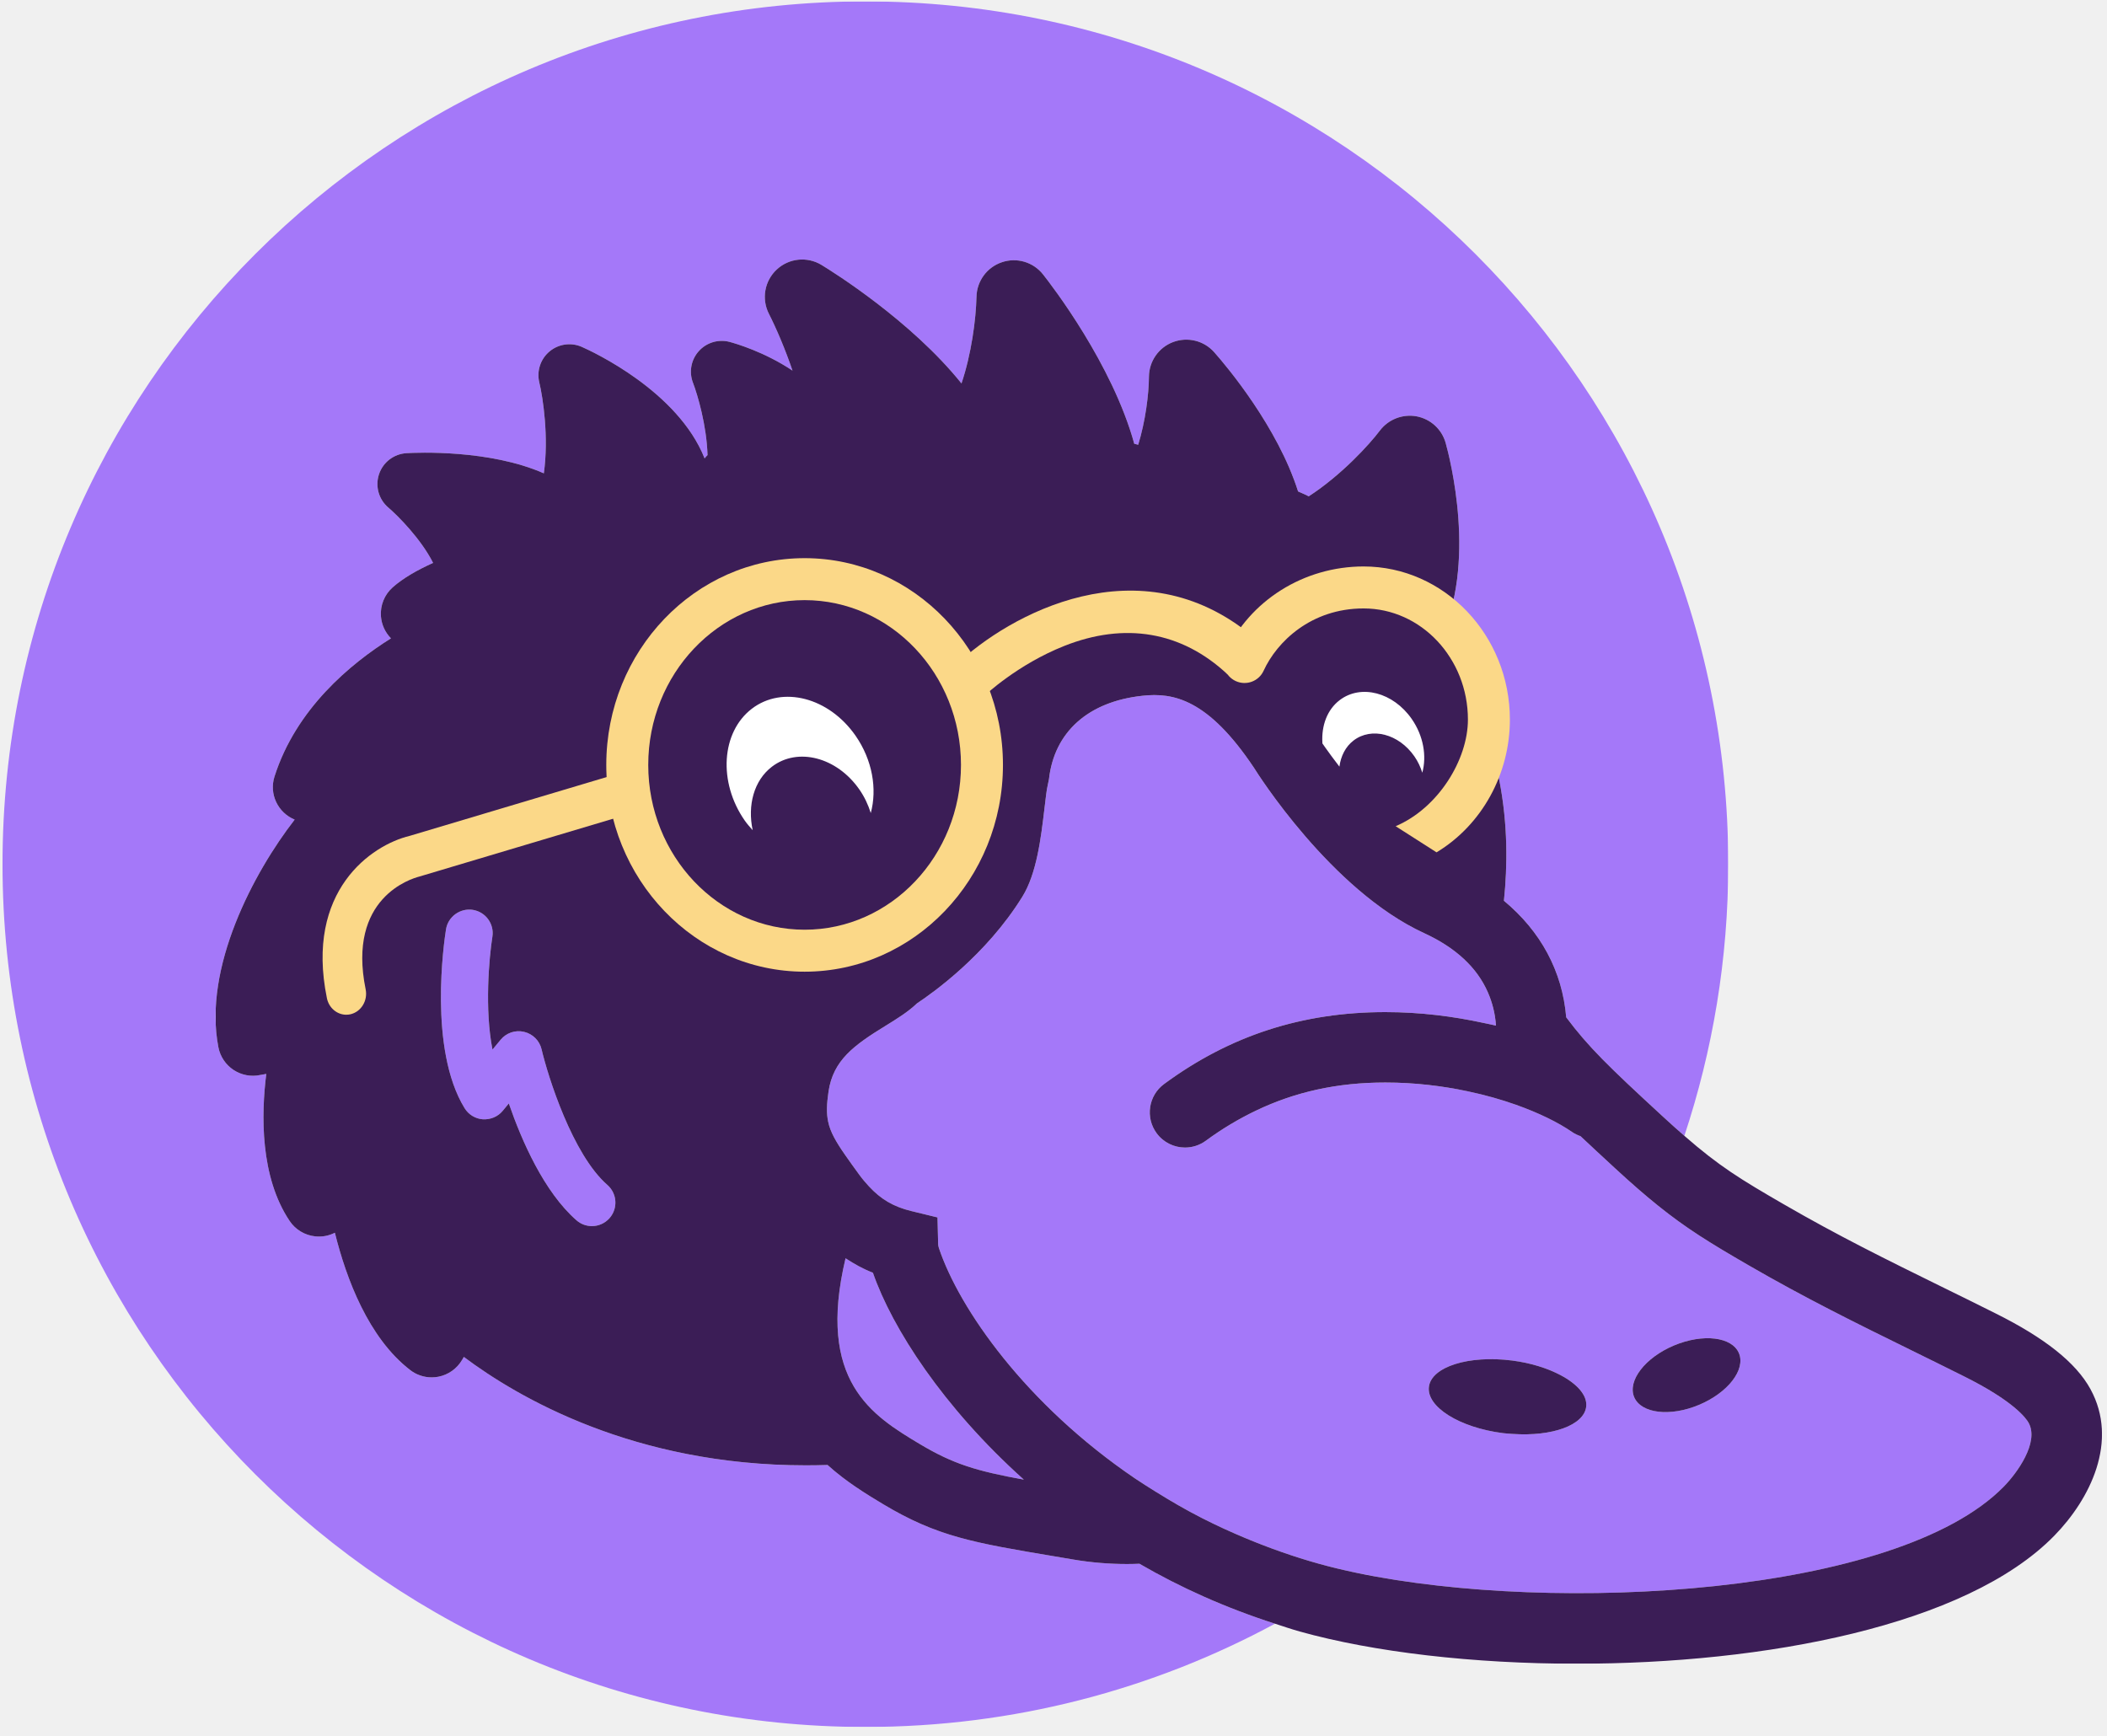
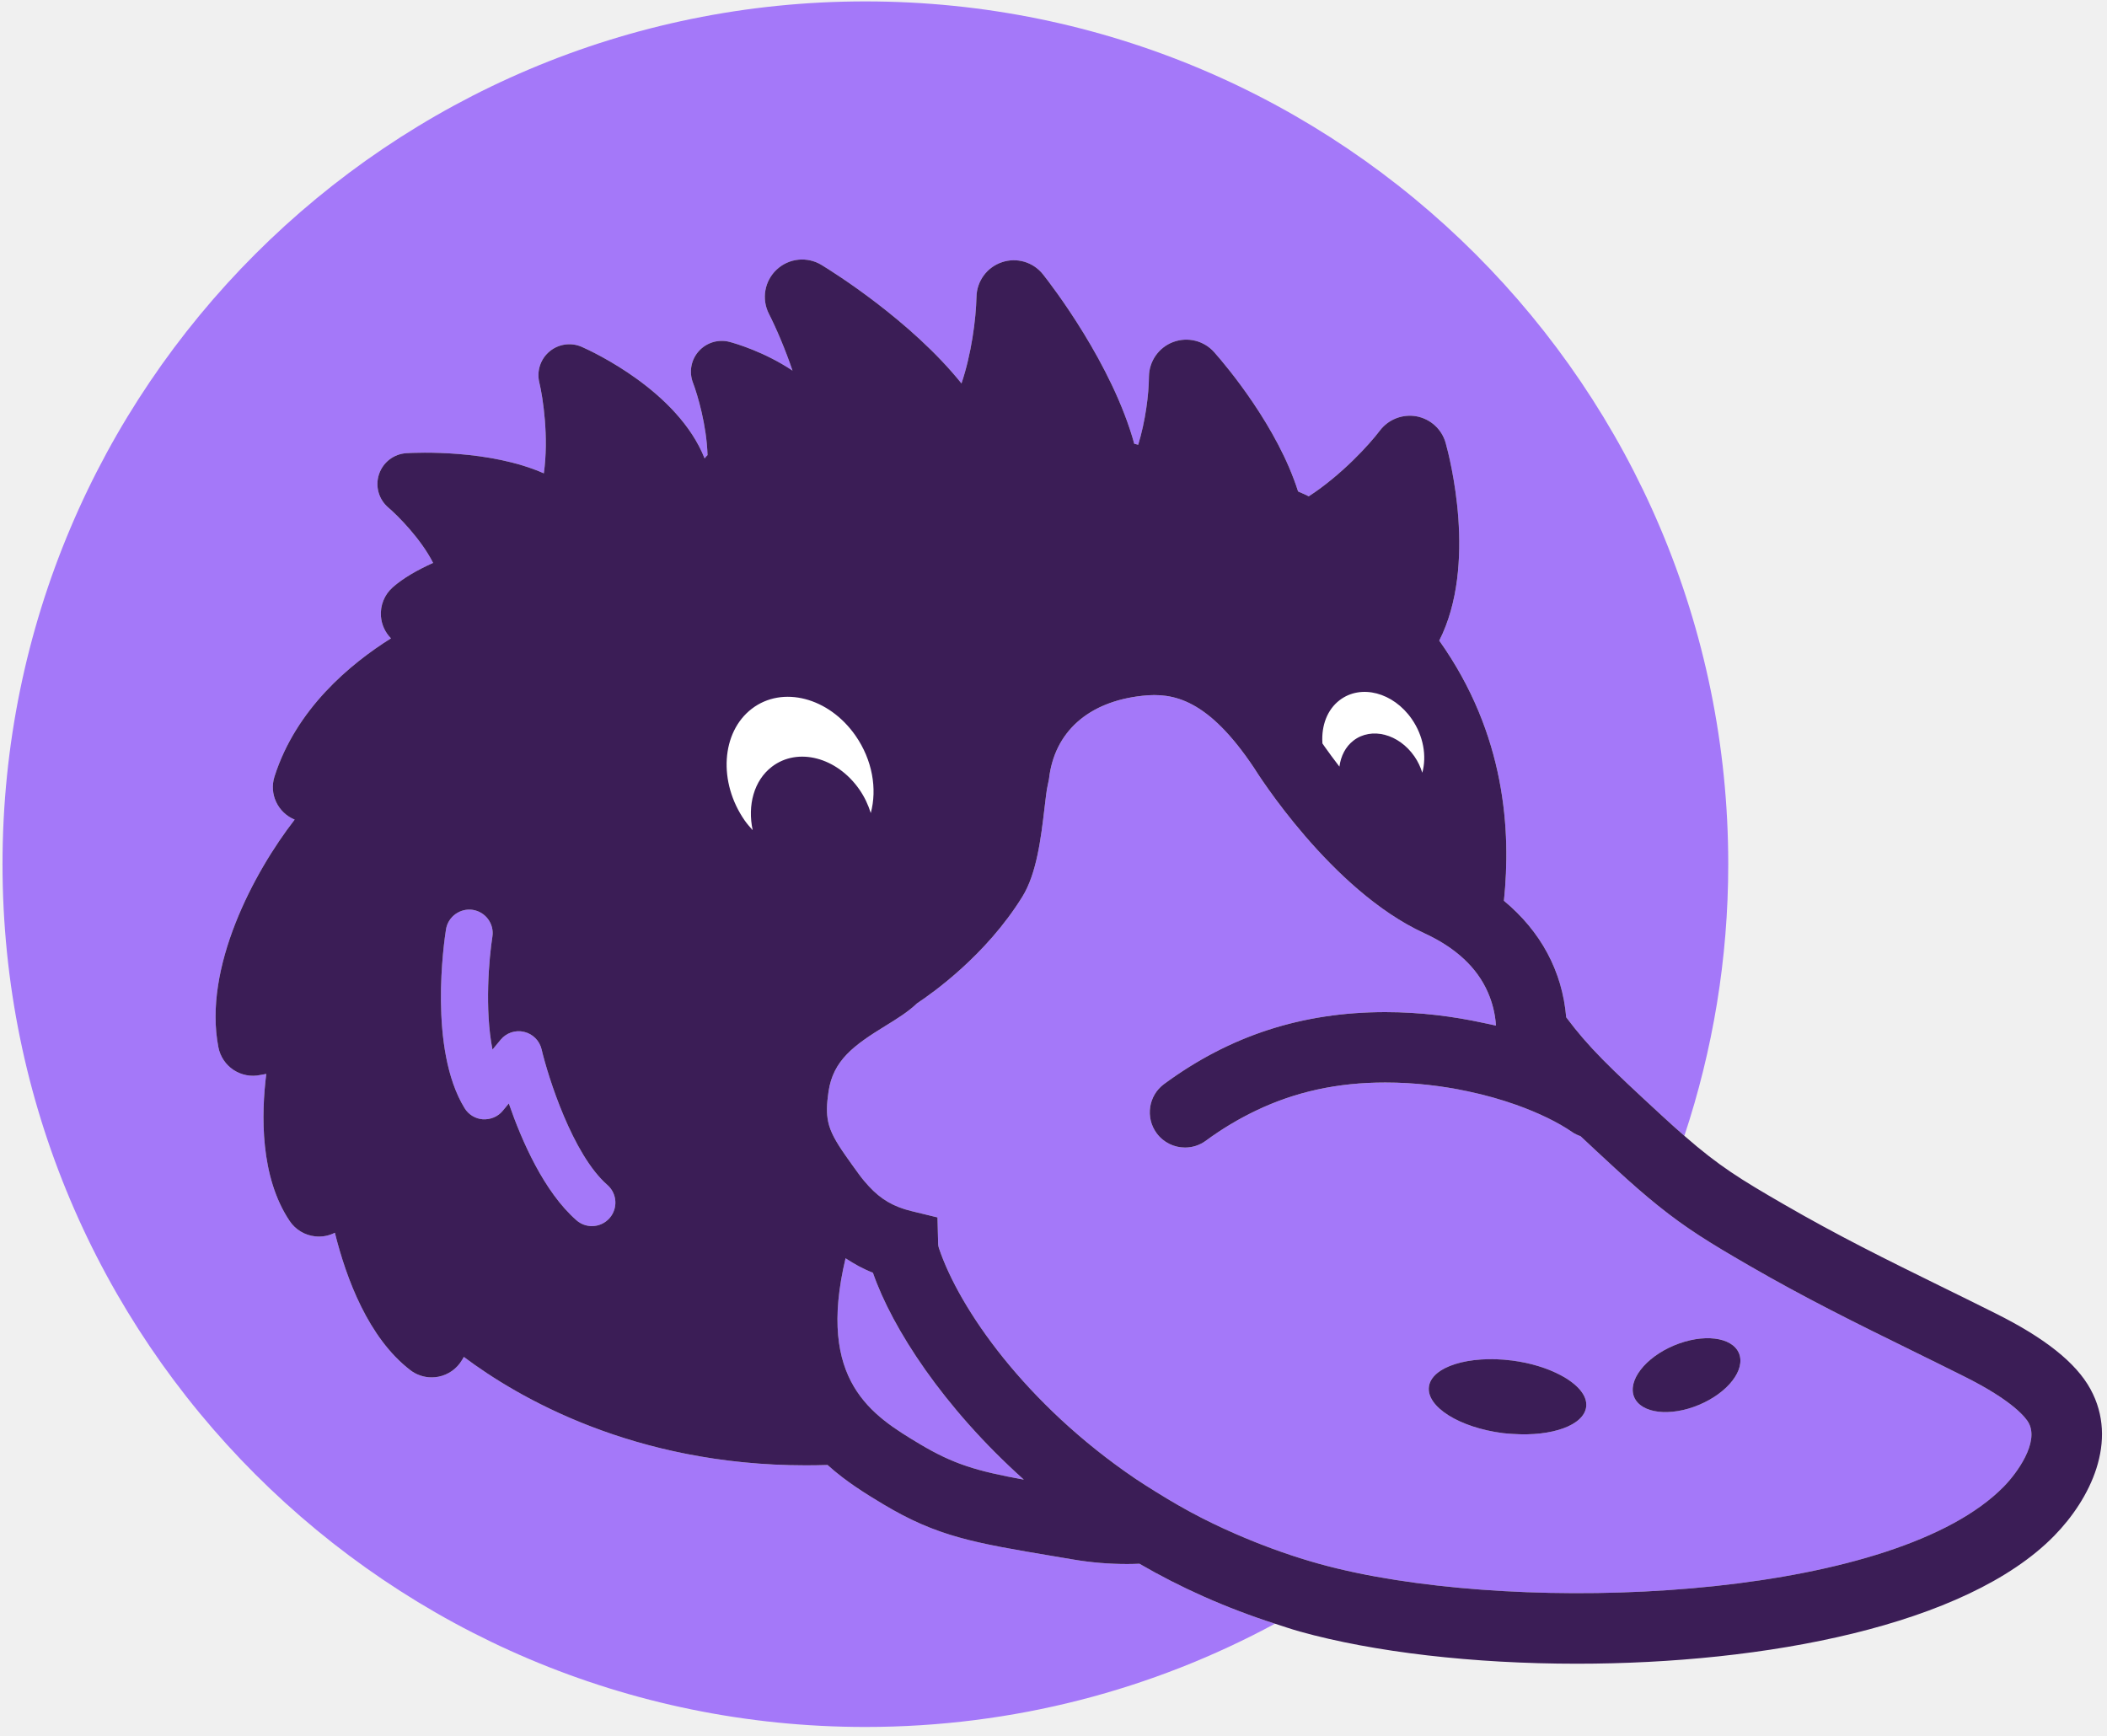
- <svg xmlns="http://www.w3.org/2000/svg" xmlns:xlink="http://www.w3.org/1999/xlink" width="210px" height="173px" viewBox="0 0 210 173" version="1.1">
-   <defs>
-     <polygon id="path-1" points="0 0 172 0 172 172 0 172" />
-     <polygon id="path-3" points="7.43182264e-15 0 188.016 0 188.016 139.967 7.43182264e-15 139.967" />
-   </defs>
-   <g id="Page-1" stroke="none" stroke-width="1" fill="none" fill-rule="evenodd">
-     <g id="UI-Kit" transform="translate(-54, -80)">
-       <g id="Group-27-Copy-4" transform="translate(54.25043, 80.13947)">
-         <path d="M158.999,82.24 C158.999,103.536 136.333,120.798 108.371,120.798 C80.411,120.798 57.746,103.536 57.746,82.24 C57.746,60.945 80.411,43.683 108.371,43.683 C136.333,43.683 158.999,60.945 158.999,82.24" id="Fill-1" fill="#FFFFFF" />
-         <g id="Group-5">
-           <mask id="mask-2" fill="white">
-             <use xlink:href="#path-1" />
-           </mask>
-           <g id="Clip-4" />
-           <path d="M112.097,155.759 C110.329,155.759 108.524,155.614 106.721,155.309 L104.851,154.993 C96.833,153.648 93.174,153.035 87.779,149.797 C86.135,148.81 84.116,147.592 82.225,145.883 C82.21,145.883 82.196,145.887 82.179,145.889 C81.461,145.91 80.748,145.923 80.049,145.923 C62.894,145.923 51.322,139.122 45.981,135.114 C45.923,135.212 45.862,135.315 45.806,135.409 C45.299,136.283 44.44,136.894 43.448,137.089 C43.222,137.135 42.996,137.154 42.772,137.154 C42.002,137.154 41.247,136.903 40.628,136.424 C36.472,133.219 34.265,127.318 33.125,122.736 C32.528,123.044 31.838,123.174 31.165,123.098 C30.127,122.99 29.194,122.427 28.615,121.561 C25.667,117.155 25.78,110.968 26.288,106.905 C26.079,106.937 25.88,106.974 25.701,107.012 C24.782,107.213 23.818,107.029 23.029,106.51 C22.245,105.991 21.697,105.177 21.519,104.251 C19.975,96.327 25.042,86.804 29.119,81.558 C27.449,80.868 26.55,79.014 27.11,77.263 C29.261,70.523 34.643,66.045 38.716,63.488 C38.141,62.903 37.779,62.129 37.716,61.294 C37.637,60.2 38.068,59.133 38.89,58.405 C39.932,57.483 41.341,56.679 42.915,55.968 C41.716,53.587 39.404,51.266 38.45,50.452 C37.495,49.638 37.128,48.322 37.528,47.128 C37.925,45.935 39.007,45.105 40.262,45.032 C41.291,44.967 48.535,44.651 53.951,47.04 C54.457,43.45 53.874,39.541 53.499,37.978 C53.225,36.842 53.619,35.643 54.518,34.892 C55.413,34.141 56.664,33.966 57.731,34.434 C58.834,34.922 67.316,38.85 69.977,45.548 C70.067,45.431 70.165,45.325 70.27,45.222 C70.178,42.266 69.276,39.214 68.816,38.013 C68.402,36.938 68.626,35.719 69.393,34.863 C70.163,34.003 71.347,33.648 72.462,33.939 C73.021,34.087 75.926,34.922 78.738,36.802 C78.008,34.662 77.127,32.6 76.385,31.135 C75.629,29.654 75.951,27.851 77.171,26.724 C78.389,25.59 80.204,25.406 81.629,26.27 C82.744,26.947 90.553,31.828 95.577,38.08 C96.561,35.177 97.021,31.717 97.073,29.439 C97.111,27.872 98.123,26.494 99.611,25.998 C101.087,25.494 102.732,25.981 103.706,27.211 C104.598,28.336 110.618,36.173 112.798,44.09 C112.93,44.128 113.061,44.153 113.193,44.191 C113.911,41.85 114.249,39.191 114.262,37.409 C114.275,35.869 115.235,34.495 116.674,33.953 C118.122,33.413 119.743,33.813 120.764,34.966 C122.073,36.443 127.094,42.444 129.127,48.845 C129.476,49.013 129.855,49.144 130.183,49.335 C133.474,47.199 136.229,44.17 137.281,42.777 C138.134,41.649 139.561,41.107 140.94,41.36 C142.331,41.624 143.45,42.647 143.833,44.007 C144.228,45.408 147.027,56.175 143.199,63.716 C149.841,73.069 150.355,82.761 149.642,89.645 C153.296,92.674 155.459,96.642 155.851,101.261 C158.057,104.213 160.02,106.125 165.528,111.196 C166.295,111.905 166.975,112.511 167.626,113.078 C170.45,104.56 172,95.465 172,85.999 C172,38.503 133.497,0 86.001,0 C38.503,0 -0,38.503 -0,85.999 C-0,133.497 38.503,172 86.001,172 C100.776,172 114.68,168.27 126.826,161.706 C121.899,160.127 117.381,158.091 113.317,155.729 C112.911,155.746 112.507,155.759 112.097,155.759" id="Fill-3" fill="#A478F9" mask="url(#mask-2)" />
+ <svg xmlns="http://www.w3.org/2000/svg" width="100%" height="100%" viewBox="0 0 875 721" version="1.1" xml:space="preserve" style="fill-rule:evenodd;clip-rule:evenodd;stroke-linejoin:round;stroke-miterlimit:2;">
+   <g transform="matrix(4.16667,0,0,4.16667,437.5,360.417)">
+     <g id="logo-icon.svg" transform="matrix(1,0,0,1,-105,-86.5)">
+       <g transform="matrix(1,0,0,1,0.25043,0.139465)">
+         <g id="Page-1">
+           <g id="UI-Kit">
+             <g id="Group-27-Copy-4">
+               <path id="Fill-1" d="M158.999,82.24C158.999,103.536 136.333,120.798 108.371,120.798C80.411,120.798 57.746,103.536 57.746,82.24C57.746,60.945 80.411,43.683 108.371,43.683C136.333,43.683 158.999,60.945 158.999,82.24" style="fill:white;" />
+               <g id="Group-5">
+                 <path id="Fill-3" d="M112.097,155.759C110.329,155.759 108.524,155.614 106.721,155.309L104.851,154.993C96.833,153.648 93.174,153.035 87.779,149.797C86.135,148.81 84.116,147.592 82.225,145.883C82.21,145.883 82.196,145.887 82.179,145.889C81.461,145.91 80.748,145.923 80.049,145.923C62.894,145.923 51.322,139.122 45.981,135.114C45.923,135.212 45.862,135.315 45.806,135.409C45.299,136.283 44.44,136.894 43.448,137.089C43.222,137.135 42.996,137.154 42.772,137.154C42.002,137.154 41.247,136.903 40.628,136.424C36.472,133.219 34.265,127.318 33.125,122.736C32.528,123.044 31.838,123.174 31.165,123.098C30.127,122.99 29.194,122.427 28.615,121.561C25.667,117.155 25.78,110.968 26.288,106.905C26.079,106.937 25.88,106.974 25.701,107.012C24.782,107.213 23.818,107.029 23.029,106.51C22.245,105.991 21.697,105.177 21.519,104.251C19.975,96.327 25.042,86.804 29.119,81.558C27.449,80.868 26.55,79.014 27.11,77.263C29.261,70.523 34.643,66.045 38.716,63.488C38.141,62.903 37.779,62.129 37.716,61.294C37.637,60.2 38.068,59.133 38.89,58.405C39.932,57.483 41.341,56.679 42.915,55.968C41.716,53.587 39.404,51.266 38.45,50.452C37.495,49.638 37.128,48.322 37.528,47.128C37.925,45.935 39.007,45.105 40.262,45.032C41.291,44.967 48.535,44.651 53.951,47.04C54.457,43.45 53.874,39.541 53.499,37.978C53.225,36.842 53.619,35.643 54.518,34.892C55.413,34.141 56.664,33.966 57.731,34.434C58.834,34.922 67.316,38.85 69.977,45.548C70.067,45.431 70.165,45.325 70.27,45.222C70.178,42.266 69.276,39.214 68.816,38.013C68.402,36.938 68.626,35.719 69.393,34.863C70.163,34.003 71.347,33.648 72.462,33.939C73.021,34.087 75.926,34.922 78.738,36.802C78.008,34.662 77.127,32.6 76.385,31.135C75.629,29.654 75.951,27.851 77.171,26.724C78.389,25.59 80.204,25.406 81.629,26.27C82.744,26.947 90.553,31.828 95.577,38.08C96.561,35.177 97.021,31.717 97.073,29.439C97.111,27.872 98.123,26.494 99.611,25.998C101.087,25.494 102.732,25.981 103.706,27.211C104.598,28.336 110.618,36.173 112.798,44.09C112.93,44.128 113.061,44.153 113.193,44.191C113.911,41.85 114.249,39.191 114.262,37.409C114.275,35.869 115.235,34.495 116.674,33.953C118.122,33.413 119.743,33.813 120.764,34.966C122.073,36.443 127.094,42.444 129.127,48.845C129.476,49.013 129.855,49.144 130.183,49.335C133.474,47.199 136.229,44.17 137.281,42.777C138.134,41.649 139.561,41.107 140.94,41.36C142.331,41.624 143.45,42.647 143.833,44.007C144.228,45.408 147.027,56.175 143.199,63.716C149.841,73.069 150.355,82.761 149.642,89.645C153.296,92.674 155.459,96.642 155.851,101.261C158.057,104.213 160.02,106.125 165.528,111.196C166.295,111.905 166.975,112.511 167.626,113.078C170.45,104.56 172,95.465 172,85.999C172,38.503 133.497,0 86.001,0C38.503,0 -0,38.503 -0,85.999C-0,133.497 38.503,172 86.001,172C100.776,172 114.68,168.27 126.826,161.706C121.899,160.127 117.381,158.091 113.317,155.729C112.911,155.746 112.507,155.759 112.097,155.759" style="fill:rgb(164,120,249);" />
+               </g>
+               <path id="Fill-6" d="M46.878,90.554C45.625,90.355 44.406,91.221 44.201,92.497C44.012,93.7 42.435,104.413 46.052,110.32C46.447,110.962 47.127,111.379 47.88,111.431C48.633,111.466 49.368,111.174 49.849,110.594L50.462,109.852C51.736,113.539 53.968,118.667 57.204,121.497C57.647,121.884 58.197,122.074 58.745,122.074C59.394,122.074 60.042,121.804 60.507,121.277C61.358,120.303 61.258,118.826 60.285,117.974C56.81,114.937 54.373,107.182 53.729,104.452C53.524,103.586 52.846,102.911 51.978,102.71C51.11,102.505 50.208,102.817 49.642,103.503L48.834,104.48C48.039,100.474 48.489,95.344 48.824,93.232C49.024,91.956 48.154,90.757 46.878,90.554" style="fill:rgb(164,120,249);" />
+               <path id="Fill-8" d="M101.794,147.346C93.763,140.15 88.669,132.251 86.751,126.722C85.766,126.341 84.877,125.843 84.025,125.283C81.103,137.55 86.707,140.97 91.391,143.777C94.763,145.8 97.112,146.497 101.794,147.346" style="fill:rgb(164,120,249);" />
+               <path id="Fill-10" d="M169.086,139.895C166.203,141.102 163.308,140.754 162.624,139.118C161.938,137.483 163.72,135.177 166.605,133.97C169.488,132.761 172.381,133.109 173.067,134.744C173.751,136.382 171.969,138.688 169.086,139.895M150.552,142.792C150.217,142.771 149.885,142.754 149.54,142.71C145.211,142.158 141.908,140.091 142.164,138.093C142.419,136.096 146.136,134.924 150.464,135.477C152.343,135.715 154.004,136.251 155.288,136.932C156.964,137.819 157.984,138.964 157.84,140.093C157.606,141.932 154.43,143.053 150.552,142.792M201.941,141.689C201.688,141.229 200.477,139.531 195.485,137.045C193.601,136.102 191.825,135.228 190.105,134.382C184.758,131.753 179.704,129.268 173.996,125.963C170.147,123.735 167.789,122.281 164.992,120.028C163.733,119.014 162.392,117.853 160.771,116.359C159.426,115.121 158.294,114.07 157.277,113.11C156.991,113.01 156.708,112.882 156.447,112.7C155.07,111.751 153.146,110.799 150.857,109.987C149.387,109.464 147.764,109.002 146.025,108.634C143.484,108.098 140.71,107.763 137.825,107.763C133.051,107.763 128.845,108.686 124.908,110.577C123.209,111.393 121.557,112.37 119.937,113.56C119.31,114.024 118.582,114.244 117.858,114.244C116.781,114.244 115.718,113.75 115.03,112.819C113.882,111.259 114.212,109.058 115.773,107.912C122.322,103.088 129.535,100.745 137.825,100.745C141.323,100.745 144.584,101.17 147.565,101.814C147.994,101.906 148.433,101.99 148.849,102.09C148.774,100.898 148.487,99.798 148.04,98.77C146.971,96.319 144.866,94.334 141.687,92.871C132.401,88.598 125.033,76.877 124.722,76.379C120.151,69.537 116.683,68.873 113.612,69.214C108.215,69.794 104.817,72.825 104.299,77.536L104.163,78.18C104.077,78.496 103.943,79.624 103.849,80.446C103.508,83.33 103.085,86.922 101.642,89.244C98.023,95.091 92.647,98.881 91.145,99.871C90.248,100.733 89.143,101.412 87.982,102.128C84.863,104.048 82.788,105.542 82.326,108.673C82.142,109.929 82.112,110.834 82.294,111.684C82.512,112.694 83.054,113.648 83.984,114.987C84.384,115.562 84.834,116.187 85.392,116.953C85.71,117.39 86.028,117.756 86.346,118.104C87.551,119.413 88.815,120.145 90.578,120.576L93.185,121.21L93.256,123.892C93.258,124.001 93.283,124.124 93.331,124.268C95.354,130.318 101.972,139.832 112.886,147.235C113.557,147.691 114.262,148.13 114.967,148.57C116.423,149.475 117.927,150.35 119.521,151.166C120.944,151.894 122.429,152.573 123.962,153.209C126.253,154.163 128.65,155.019 131.181,155.726C132.384,156.061 133.669,156.368 135.016,156.65C154.782,160.769 188.835,158.889 199.466,148.04C200.786,146.693 203.002,143.633 201.941,141.689" style="fill:rgb(164,120,249);" />
+               <g id="Group-14" transform="matrix(1,0,0,1,21.2342,25.7285)">
+                 <path id="Fill-12" d="M62.79,99.554C63.642,100.115 64.533,100.614 65.516,100.993C67.434,106.524 72.53,114.421 80.559,121.617C75.877,120.768 73.528,120.071 70.156,118.05C65.474,115.241 59.868,111.821 62.79,99.554M120.273,51.154C120.097,50.592 119.842,50.037 119.482,49.52C117.924,47.28 115.211,46.575 113.422,47.943C112.615,48.56 112.152,49.502 112.012,50.548C111.443,49.809 110.954,49.14 110.556,48.579C110.468,48.454 110.395,48.347 110.316,48.232C110.314,48.205 110.316,48.178 110.314,48.148C110.217,46.464 110.788,44.874 112.031,43.925C114.152,42.301 117.372,43.138 119.219,45.795C120.392,47.481 120.725,49.491 120.273,51.154M53.45,44.776C56.5,42.442 61.13,43.647 63.786,47.464C65.474,49.891 65.951,52.782 65.303,55.173C65.05,54.363 64.682,53.566 64.165,52.824C61.924,49.604 58.023,48.588 55.45,50.556C53.647,51.935 53.005,54.413 53.534,56.882C53.26,56.574 52.984,56.269 52.739,55.917C50.08,52.098 50.398,47.111 53.45,44.776M24.819,84.591C21.2,78.685 22.777,67.971 22.967,66.768C23.17,65.492 24.39,64.628 25.645,64.825C26.919,65.03 27.791,66.226 27.591,67.502C27.256,69.615 26.806,74.746 27.601,78.752L28.408,77.775C28.973,77.087 29.877,76.775 30.745,76.983C31.611,77.183 32.291,77.859 32.494,78.723C33.138,81.455 35.575,89.21 39.052,92.245C40.023,93.096 40.123,94.573 39.272,95.548C38.809,96.075 38.161,96.347 37.51,96.347C36.964,96.347 36.414,96.157 35.971,95.768C32.734,92.937 30.5,87.81 29.228,84.122L28.613,84.865C28.134,85.446 27.4,85.739 26.647,85.702C25.892,85.649 25.214,85.233 24.819,84.591M113.782,130.922C112.435,130.641 111.15,130.332 109.948,129.997C107.416,129.29 105.019,128.434 102.728,127.482C101.195,126.844 99.71,126.165 98.287,125.437C96.693,124.623 95.187,123.746 93.733,122.841C93.026,122.401 92.324,121.962 91.65,121.506C80.739,114.103 74.12,104.589 72.095,98.539C72.049,98.395 72.024,98.272 72.02,98.163L71.951,95.481L69.344,94.847C67.581,94.416 66.317,93.684 65.112,92.375C64.792,92.027 64.477,91.663 64.156,91.224C63.6,90.458 63.15,89.833 62.751,89.26C61.82,87.919 61.276,86.965 61.06,85.955C60.878,85.105 60.908,84.202 61.092,82.944C61.552,79.813 63.629,78.319 66.748,76.399C67.909,75.684 69.014,75.004 69.911,74.144C71.413,73.152 76.789,69.362 80.408,63.517C81.852,61.193 82.274,57.601 82.615,54.719C82.709,53.895 82.843,52.767 82.929,52.451L83.063,51.807C83.584,47.098 86.981,44.065 92.378,43.485C95.449,43.144 98.915,43.81 103.488,50.65C103.797,51.148 111.167,62.869 120.451,67.142C123.63,68.605 125.735,70.59 126.806,73.041C127.254,74.069 127.538,75.169 127.615,76.361C127.199,76.261 126.758,76.177 126.331,76.085C123.35,75.441 120.089,75.016 116.591,75.016C108.301,75.016 101.088,77.359 94.539,82.183C92.978,83.329 92.646,85.53 93.796,87.091C94.482,88.021 95.547,88.517 96.624,88.517C97.348,88.517 98.076,88.295 98.704,87.833C100.323,86.641 101.975,85.664 103.672,84.848C107.611,82.957 111.818,82.034 116.591,82.034C119.476,82.034 122.25,82.369 124.791,82.907C126.53,83.273 128.153,83.735 129.624,84.258C131.912,85.072 133.837,86.022 135.213,86.973C135.475,87.155 135.757,87.281 136.044,87.383C137.06,88.341 138.192,89.392 139.537,90.63C141.158,92.124 142.499,93.285 143.758,94.299C146.555,96.552 148.911,98.006 152.762,100.234C158.471,103.539 163.522,106.024 168.871,108.654C170.591,109.499 172.367,110.373 174.252,111.316C179.241,113.802 180.454,115.5 180.707,115.96C181.768,117.904 179.552,120.964 178.23,122.311C167.602,133.16 133.548,135.04 113.782,130.922M186.866,112.595C185.431,109.969 182.326,107.495 177.377,105.032C175.492,104.087 173.704,103.208 171.969,102.357C166.505,99.669 161.782,97.345 156.28,94.161C151.98,91.674 149.856,90.373 146.392,87.348C145.742,86.783 145.062,86.176 144.294,85.467C138.786,80.397 136.824,78.485 134.615,75.533C134.226,70.912 132.061,66.946 128.408,63.917C129.122,57.032 128.607,47.341 121.963,37.988C125.793,30.447 122.995,19.68 122.599,18.278C122.216,16.919 121.097,15.896 119.706,15.632C118.328,15.379 116.901,15.921 116.047,17.048C114.995,18.442 112.24,21.471 108.95,23.606C108.621,23.416 108.243,23.284 107.893,23.117C105.86,16.716 100.84,10.712 99.53,9.237C98.509,8.085 96.886,7.685 95.44,8.225C94.001,8.765 93.041,10.141 93.028,11.681C93.016,13.463 92.677,16.122 91.957,18.462C91.828,18.425 91.694,18.4 91.564,18.362C89.384,10.444 83.364,2.608 82.471,1.483C81.498,0.251 79.854,-0.235 78.377,0.269C76.89,0.765 75.875,2.144 75.84,3.711C75.787,5.989 75.327,9.446 74.344,12.352C69.319,6.097 61.51,1.219 60.395,0.541C58.971,-0.323 57.153,-0.138 55.937,0.993C54.716,2.123 54.396,3.926 55.149,5.407C55.894,6.871 56.774,8.934 57.504,11.074C54.693,9.193 51.787,8.359 51.227,8.21C50.114,7.919 48.93,8.275 48.16,9.135C47.392,9.99 47.168,11.21 47.583,12.285C48.043,13.486 48.944,16.538 49.034,19.492C48.932,19.596 48.833,19.703 48.741,19.82C46.083,13.122 37.6,9.193 36.498,8.706C35.431,8.237 34.18,8.413 33.285,9.164C32.385,9.915 31.992,11.114 32.266,12.25C32.64,13.812 33.224,17.722 32.718,21.312C27.302,18.923 20.056,19.239 19.028,19.303C17.771,19.377 16.692,20.207 16.292,21.399C15.893,22.594 16.259,23.91 17.217,24.723C18.171,25.537 20.482,27.859 21.681,30.24C20.108,30.951 18.696,31.754 17.654,32.677C16.834,33.405 16.401,34.472 16.483,35.566C16.545,36.4 16.907,37.174 17.483,37.76C13.408,40.316 8.027,44.795 5.875,51.535C5.316,53.286 6.214,55.139 7.885,55.83C3.808,61.076 -1.258,70.598 0.283,78.522C0.463,79.449 1.009,80.263 1.794,80.781C2.584,81.3 3.547,81.484 4.465,81.283C4.647,81.244 4.846,81.208 5.055,81.177C4.546,85.239 4.431,91.427 7.381,95.832C7.96,96.698 8.893,97.261 9.931,97.37C10.605,97.445 11.293,97.316 11.891,97.008C13.029,101.589 15.238,107.49 19.395,110.693C20.014,111.174 20.767,111.425 21.539,111.425C21.76,111.425 21.986,111.406 22.214,111.36C23.204,111.166 24.064,110.555 24.572,109.681C24.626,109.587 24.689,109.484 24.746,109.386C30.088,113.394 41.66,120.192 58.814,120.192C59.515,120.192 60.228,120.182 60.943,120.159C60.96,120.159 60.975,120.155 60.991,120.153C62.883,121.864 64.901,123.081 66.543,124.069C71.94,127.307 75.599,127.92 83.617,129.265L85.487,129.581C87.29,129.886 89.096,130.03 90.863,130.03C91.271,130.03 91.677,130.018 92.081,130.001C96.147,132.363 100.666,134.398 105.592,135.978C106.412,136.241 107.216,136.521 108.061,136.758C115.458,138.82 125.365,139.967 135.68,139.967C154.402,139.967 174.463,136.185 183.245,127.225C186.851,123.546 189.696,117.77 186.866,112.595" style="fill:rgb(59,29,86);" />
+               </g>
+               <path id="Fill-15" d="M166.604,133.969C163.722,135.176 161.94,137.482 162.624,139.12C163.31,140.755 166.203,141.103 169.085,139.894C171.97,138.687 173.752,136.381 173.066,134.745C172.382,133.11 169.489,132.762 166.604,133.969" style="fill:rgb(59,29,86);" />
+               <path id="Fill-17" d="M155.288,136.931C154.003,136.252 152.342,135.716 150.464,135.475C146.136,134.923 142.419,136.095 142.166,138.092C141.91,140.09 145.211,142.159 149.541,142.711C149.885,142.755 150.217,142.77 150.554,142.793C154.43,143.054 157.606,141.933 157.84,140.094C157.984,138.963 156.963,137.82 155.288,136.931" style="fill:rgb(59,29,86);" />
+             </g>
+           </g>
        </g>
-         <path d="M46.878,90.554 C45.625,90.355 44.406,91.221 44.201,92.497 C44.012,93.7 42.435,104.413 46.052,110.32 C46.447,110.962 47.127,111.379 47.88,111.431 C48.633,111.466 49.368,111.174 49.849,110.594 L50.462,109.852 C51.736,113.539 53.968,118.667 57.204,121.497 C57.647,121.884 58.197,122.074 58.745,122.074 C59.394,122.074 60.042,121.804 60.507,121.277 C61.358,120.303 61.258,118.826 60.285,117.974 C56.81,114.937 54.373,107.182 53.729,104.452 C53.524,103.586 52.846,102.911 51.978,102.71 C51.11,102.505 50.208,102.817 49.642,103.503 L48.834,104.48 C48.039,100.474 48.489,95.344 48.824,93.232 C49.024,91.956 48.154,90.757 46.878,90.554" id="Fill-6" fill="#A478F9" />
-         <path d="M101.794,147.346 C93.763,140.15 88.669,132.251 86.751,126.722 C85.766,126.341 84.877,125.843 84.025,125.283 C81.103,137.55 86.707,140.97 91.391,143.777 C94.763,145.8 97.112,146.497 101.794,147.346" id="Fill-8" fill="#A478F9" />
-         <path d="M169.086,139.895 C166.203,141.102 163.308,140.754 162.624,139.118 C161.938,137.483 163.72,135.177 166.605,133.97 C169.488,132.761 172.381,133.109 173.067,134.744 C173.751,136.382 171.969,138.688 169.086,139.895 M150.552,142.792 C150.217,142.771 149.885,142.754 149.54,142.71 C145.211,142.158 141.908,140.091 142.164,138.093 C142.419,136.096 146.136,134.924 150.464,135.477 C152.343,135.715 154.004,136.251 155.288,136.932 C156.964,137.819 157.984,138.964 157.84,140.093 C157.606,141.932 154.43,143.053 150.552,142.792 M201.941,141.689 C201.688,141.229 200.477,139.531 195.485,137.045 C193.601,136.102 191.825,135.228 190.105,134.382 C184.758,131.753 179.704,129.268 173.996,125.963 C170.147,123.735 167.789,122.281 164.992,120.028 C163.733,119.014 162.392,117.853 160.771,116.359 C159.426,115.121 158.294,114.07 157.277,113.11 C156.991,113.01 156.708,112.882 156.447,112.7 C155.07,111.751 153.146,110.799 150.857,109.987 C149.387,109.464 147.764,109.002 146.025,108.634 C143.484,108.098 140.71,107.763 137.825,107.763 C133.051,107.763 128.845,108.686 124.908,110.577 C123.209,111.393 121.557,112.37 119.937,113.56 C119.31,114.024 118.582,114.244 117.858,114.244 C116.781,114.244 115.718,113.75 115.03,112.819 C113.882,111.259 114.212,109.058 115.773,107.912 C122.322,103.088 129.535,100.745 137.825,100.745 C141.323,100.745 144.584,101.17 147.565,101.814 C147.994,101.906 148.433,101.99 148.849,102.09 C148.774,100.898 148.487,99.798 148.04,98.77 C146.971,96.319 144.866,94.334 141.687,92.871 C132.401,88.598 125.033,76.877 124.722,76.379 C120.151,69.537 116.683,68.873 113.612,69.214 C108.215,69.794 104.817,72.825 104.299,77.536 L104.163,78.18 C104.077,78.496 103.943,79.624 103.849,80.446 C103.508,83.33 103.085,86.922 101.642,89.244 C98.023,95.091 92.647,98.881 91.145,99.871 C90.248,100.733 89.143,101.412 87.982,102.128 C84.863,104.048 82.788,105.542 82.326,108.673 C82.142,109.929 82.112,110.834 82.294,111.684 C82.512,112.694 83.054,113.648 83.984,114.987 C84.384,115.562 84.834,116.187 85.392,116.953 C85.71,117.39 86.028,117.756 86.346,118.104 C87.551,119.413 88.815,120.145 90.578,120.576 L93.185,121.21 L93.256,123.892 C93.258,124.001 93.283,124.124 93.331,124.268 C95.354,130.318 101.972,139.832 112.886,147.235 C113.557,147.691 114.262,148.13 114.967,148.57 C116.423,149.475 117.927,150.35 119.521,151.166 C120.944,151.894 122.429,152.573 123.962,153.209 C126.253,154.163 128.65,155.019 131.181,155.726 C132.384,156.061 133.669,156.368 135.016,156.65 C154.782,160.769 188.835,158.889 199.466,148.04 C200.786,146.693 203.002,143.633 201.941,141.689" id="Fill-10" fill="#A478F9" />
-         <g id="Group-14" transform="translate(21.23419, 25.72855)">
-           <mask id="mask-4" fill="white">
-             <use xlink:href="#path-3" />
-           </mask>
-           <g id="Clip-13" />
-           <path d="M62.79,99.554 C63.642,100.115 64.533,100.614 65.516,100.993 C67.434,106.524 72.53,114.421 80.559,121.617 C75.877,120.768 73.528,120.071 70.156,118.05 C65.474,115.241 59.868,111.821 62.79,99.554 M120.273,51.154 C120.097,50.592 119.842,50.037 119.482,49.52 C117.924,47.28 115.211,46.575 113.422,47.943 C112.615,48.56 112.152,49.502 112.012,50.548 C111.443,49.809 110.954,49.14 110.556,48.579 C110.468,48.454 110.395,48.347 110.316,48.232 C110.314,48.205 110.316,48.178 110.314,48.148 C110.217,46.464 110.788,44.874 112.031,43.925 C114.152,42.301 117.372,43.138 119.219,45.795 C120.392,47.481 120.725,49.491 120.273,51.154 M53.45,44.776 C56.5,42.442 61.13,43.647 63.786,47.464 C65.474,49.891 65.951,52.782 65.303,55.173 C65.05,54.363 64.682,53.566 64.165,52.824 C61.924,49.604 58.023,48.588 55.45,50.556 C53.647,51.935 53.005,54.413 53.534,56.882 C53.26,56.574 52.984,56.269 52.739,55.917 C50.08,52.098 50.398,47.111 53.45,44.776 M24.819,84.591 C21.2,78.685 22.777,67.971 22.967,66.768 C23.17,65.492 24.39,64.628 25.645,64.825 C26.919,65.03 27.791,66.226 27.591,67.502 C27.256,69.615 26.806,74.746 27.601,78.752 L28.408,77.775 C28.973,77.087 29.877,76.775 30.745,76.983 C31.611,77.183 32.291,77.859 32.494,78.723 C33.138,81.455 35.575,89.21 39.052,92.245 C40.023,93.096 40.123,94.573 39.272,95.548 C38.809,96.075 38.161,96.347 37.51,96.347 C36.964,96.347 36.414,96.157 35.971,95.768 C32.734,92.937 30.5,87.81 29.228,84.122 L28.613,84.865 C28.134,85.446 27.4,85.739 26.647,85.702 C25.892,85.649 25.214,85.233 24.819,84.591 M113.782,130.922 C112.435,130.641 111.15,130.332 109.948,129.997 C107.416,129.29 105.019,128.434 102.728,127.482 C101.195,126.844 99.71,126.165 98.287,125.437 C96.693,124.623 95.187,123.746 93.733,122.841 C93.026,122.401 92.324,121.962 91.65,121.506 C80.739,114.103 74.12,104.589 72.095,98.539 C72.049,98.395 72.024,98.272 72.02,98.163 L71.951,95.481 L69.344,94.847 C67.581,94.416 66.317,93.684 65.112,92.375 C64.792,92.027 64.477,91.663 64.156,91.224 C63.6,90.458 63.15,89.833 62.751,89.26 C61.82,87.919 61.276,86.965 61.06,85.955 C60.878,85.105 60.908,84.202 61.092,82.944 C61.552,79.813 63.629,78.319 66.748,76.399 C67.909,75.684 69.014,75.004 69.911,74.144 C71.413,73.152 76.789,69.362 80.408,63.517 C81.852,61.193 82.274,57.601 82.615,54.719 C82.709,53.895 82.843,52.767 82.929,52.451 L83.063,51.807 C83.584,47.098 86.981,44.065 92.378,43.485 C95.449,43.144 98.915,43.81 103.488,50.65 C103.797,51.148 111.167,62.869 120.451,67.142 C123.63,68.605 125.735,70.59 126.806,73.041 C127.254,74.069 127.538,75.169 127.615,76.361 C127.199,76.261 126.758,76.177 126.331,76.085 C123.35,75.441 120.089,75.016 116.591,75.016 C108.301,75.016 101.088,77.359 94.539,82.183 C92.978,83.329 92.646,85.53 93.796,87.091 C94.482,88.021 95.547,88.517 96.624,88.517 C97.348,88.517 98.076,88.295 98.704,87.833 C100.323,86.641 101.975,85.664 103.672,84.848 C107.611,82.957 111.818,82.034 116.591,82.034 C119.476,82.034 122.25,82.369 124.791,82.907 C126.53,83.273 128.153,83.735 129.624,84.258 C131.912,85.072 133.837,86.022 135.213,86.973 C135.475,87.155 135.757,87.281 136.044,87.383 C137.06,88.341 138.192,89.392 139.537,90.63 C141.158,92.124 142.499,93.285 143.758,94.299 C146.555,96.552 148.911,98.006 152.762,100.234 C158.471,103.539 163.522,106.024 168.871,108.654 C170.591,109.499 172.367,110.373 174.252,111.316 C179.241,113.802 180.454,115.5 180.707,115.96 C181.768,117.904 179.552,120.964 178.23,122.311 C167.602,133.16 133.548,135.04 113.782,130.922 M186.866,112.595 C185.431,109.969 182.326,107.495 177.377,105.032 C175.492,104.087 173.704,103.208 171.969,102.357 C166.505,99.669 161.782,97.345 156.28,94.161 C151.98,91.674 149.856,90.373 146.392,87.348 C145.742,86.783 145.062,86.176 144.294,85.467 C138.786,80.397 136.824,78.485 134.615,75.533 C134.226,70.912 132.061,66.946 128.408,63.917 C129.122,57.032 128.607,47.341 121.963,37.988 C125.793,30.447 122.995,19.68 122.599,18.278 C122.216,16.919 121.097,15.896 119.706,15.632 C118.328,15.379 116.901,15.921 116.047,17.048 C114.995,18.442 112.24,21.471 108.95,23.606 C108.621,23.416 108.243,23.284 107.893,23.117 C105.86,16.716 100.84,10.712 99.53,9.237 C98.509,8.085 96.886,7.685 95.44,8.225 C94.001,8.765 93.041,10.141 93.028,11.681 C93.016,13.463 92.677,16.122 91.957,18.462 C91.828,18.425 91.694,18.4 91.564,18.362 C89.384,10.444 83.364,2.608 82.471,1.483 C81.498,0.251 79.854,-0.235 78.377,0.269 C76.89,0.765 75.875,2.144 75.84,3.711 C75.787,5.989 75.327,9.446 74.344,12.352 C69.319,6.097 61.51,1.219 60.395,0.541 C58.971,-0.323 57.153,-0.138 55.937,0.993 C54.716,2.123 54.396,3.926 55.149,5.407 C55.894,6.871 56.774,8.934 57.504,11.074 C54.693,9.193 51.787,8.359 51.227,8.21 C50.114,7.919 48.93,8.275 48.16,9.135 C47.392,9.99 47.168,11.21 47.583,12.285 C48.043,13.486 48.944,16.538 49.034,19.492 C48.932,19.596 48.833,19.703 48.741,19.82 C46.083,13.122 37.6,9.193 36.498,8.706 C35.431,8.237 34.18,8.413 33.285,9.164 C32.385,9.915 31.992,11.114 32.266,12.25 C32.64,13.812 33.224,17.722 32.718,21.312 C27.302,18.923 20.056,19.239 19.028,19.303 C17.771,19.377 16.692,20.207 16.292,21.399 C15.893,22.594 16.259,23.91 17.217,24.723 C18.171,25.537 20.482,27.859 21.681,30.24 C20.108,30.951 18.696,31.754 17.654,32.677 C16.834,33.405 16.401,34.472 16.483,35.566 C16.545,36.4 16.907,37.174 17.483,37.76 C13.408,40.316 8.027,44.795 5.875,51.535 C5.316,53.286 6.214,55.139 7.885,55.83 C3.808,61.076 -1.258,70.598 0.283,78.522 C0.463,79.449 1.009,80.263 1.794,80.781 C2.584,81.3 3.547,81.484 4.465,81.283 C4.647,81.244 4.846,81.208 5.055,81.177 C4.546,85.239 4.431,91.427 7.381,95.832 C7.96,96.698 8.893,97.261 9.931,97.37 C10.605,97.445 11.293,97.316 11.891,97.008 C13.029,101.589 15.238,107.49 19.395,110.693 C20.014,111.174 20.767,111.425 21.539,111.425 C21.76,111.425 21.986,111.406 22.214,111.36 C23.204,111.166 24.064,110.555 24.572,109.681 C24.626,109.587 24.689,109.484 24.746,109.386 C30.088,113.394 41.66,120.192 58.814,120.192 C59.515,120.192 60.228,120.182 60.943,120.159 C60.96,120.159 60.975,120.155 60.991,120.153 C62.883,121.864 64.901,123.081 66.543,124.069 C71.94,127.307 75.599,127.92 83.617,129.265 L85.487,129.581 C87.29,129.886 89.096,130.03 90.863,130.03 C91.271,130.03 91.677,130.018 92.081,130.001 C96.147,132.363 100.666,134.398 105.592,135.978 C106.412,136.241 107.216,136.521 108.061,136.758 C115.458,138.82 125.365,139.967 135.68,139.967 C154.402,139.967 174.463,136.185 183.245,127.225 C186.851,123.546 189.696,117.77 186.866,112.595" id="Fill-12" fill="#3B1D56" mask="url(#mask-4)" />
-         </g>
-         <path d="M166.604,133.969 C163.722,135.176 161.94,137.482 162.624,139.12 C163.31,140.755 166.203,141.103 169.085,139.894 C171.97,138.687 173.752,136.381 173.066,134.745 C172.382,133.11 169.489,132.762 166.604,133.969" id="Fill-15" fill="#3B1D56" />
-         <path d="M155.288,136.931 C154.003,136.252 152.342,135.716 150.464,135.475 C146.136,134.923 142.419,136.095 142.166,138.092 C141.91,140.09 145.211,142.159 149.541,142.711 C149.885,142.755 150.217,142.77 150.554,142.793 C154.43,143.054 157.606,141.933 157.84,140.094 C157.984,138.963 156.963,137.82 155.288,136.931" id="Fill-17" fill="#3B1D56" />
-         <path d="M79.944,59.68 C71.35,59.68 64.359,67.047 64.359,76.107 C64.359,85.165 71.35,92.532 79.944,92.532 C88.537,92.532 95.528,85.165 95.528,76.107 C95.528,67.047 88.537,59.68 79.944,59.68 M79.944,96.716 C69.043,96.716 60.176,87.47 60.176,76.107 C60.176,64.742 69.043,55.496 79.944,55.496 C90.845,55.496 99.712,64.742 99.712,76.107 C99.712,87.47 90.845,96.716 79.944,96.716" id="Fill-19" fill="#FBD888" />
-         <path d="M138.851,82.214 C143.108,80.404 146.054,75.572 146.054,71.587 C146.054,65.479 141.391,60.508 135.657,60.508 C130.396,60.508 127.001,63.855 125.691,66.719 C125.21,67.771 123.968,68.229 122.92,67.752 C121.867,67.273 121.405,66.031 121.886,64.981 C124.29,59.722 129.695,56.324 135.657,56.324 C143.696,56.324 150.237,63.171 150.237,71.587 C150.237,77.03 147.436,82.101 142.926,84.82" id="Fill-21" fill="#FBD888" />
-         <path d="M34.26,101.006 C33.35,101.006 32.532,100.336 32.331,99.355 C30.147,88.643 36.774,84.089 40.586,83.177 L61.348,76.977 C62.392,76.663 63.488,77.311 63.783,78.424 C64.078,79.535 63.467,80.692 62.417,81.003 L41.554,87.231 C40.732,87.442 34.331,89.348 36.193,98.473 C36.423,99.602 35.745,100.715 34.678,100.96 C34.538,100.991 34.398,101.006 34.26,101.006" id="Fill-23" fill="#FBD888" />
-         <path d="M97.9,69.183 L95.009,66.158 C100.323,61.083 113.336,53.948 124.563,63.259 L122.101,67.087 C117.503,62.771 111.828,61.864 105.827,64.244 C101.162,66.095 97.932,69.152 97.9,69.183" id="Fill-25" fill="#FBD888" />
      </g>
    </g>
+     <g id="logo-icon.svg1">
+         </g>
  </g>
</svg>
